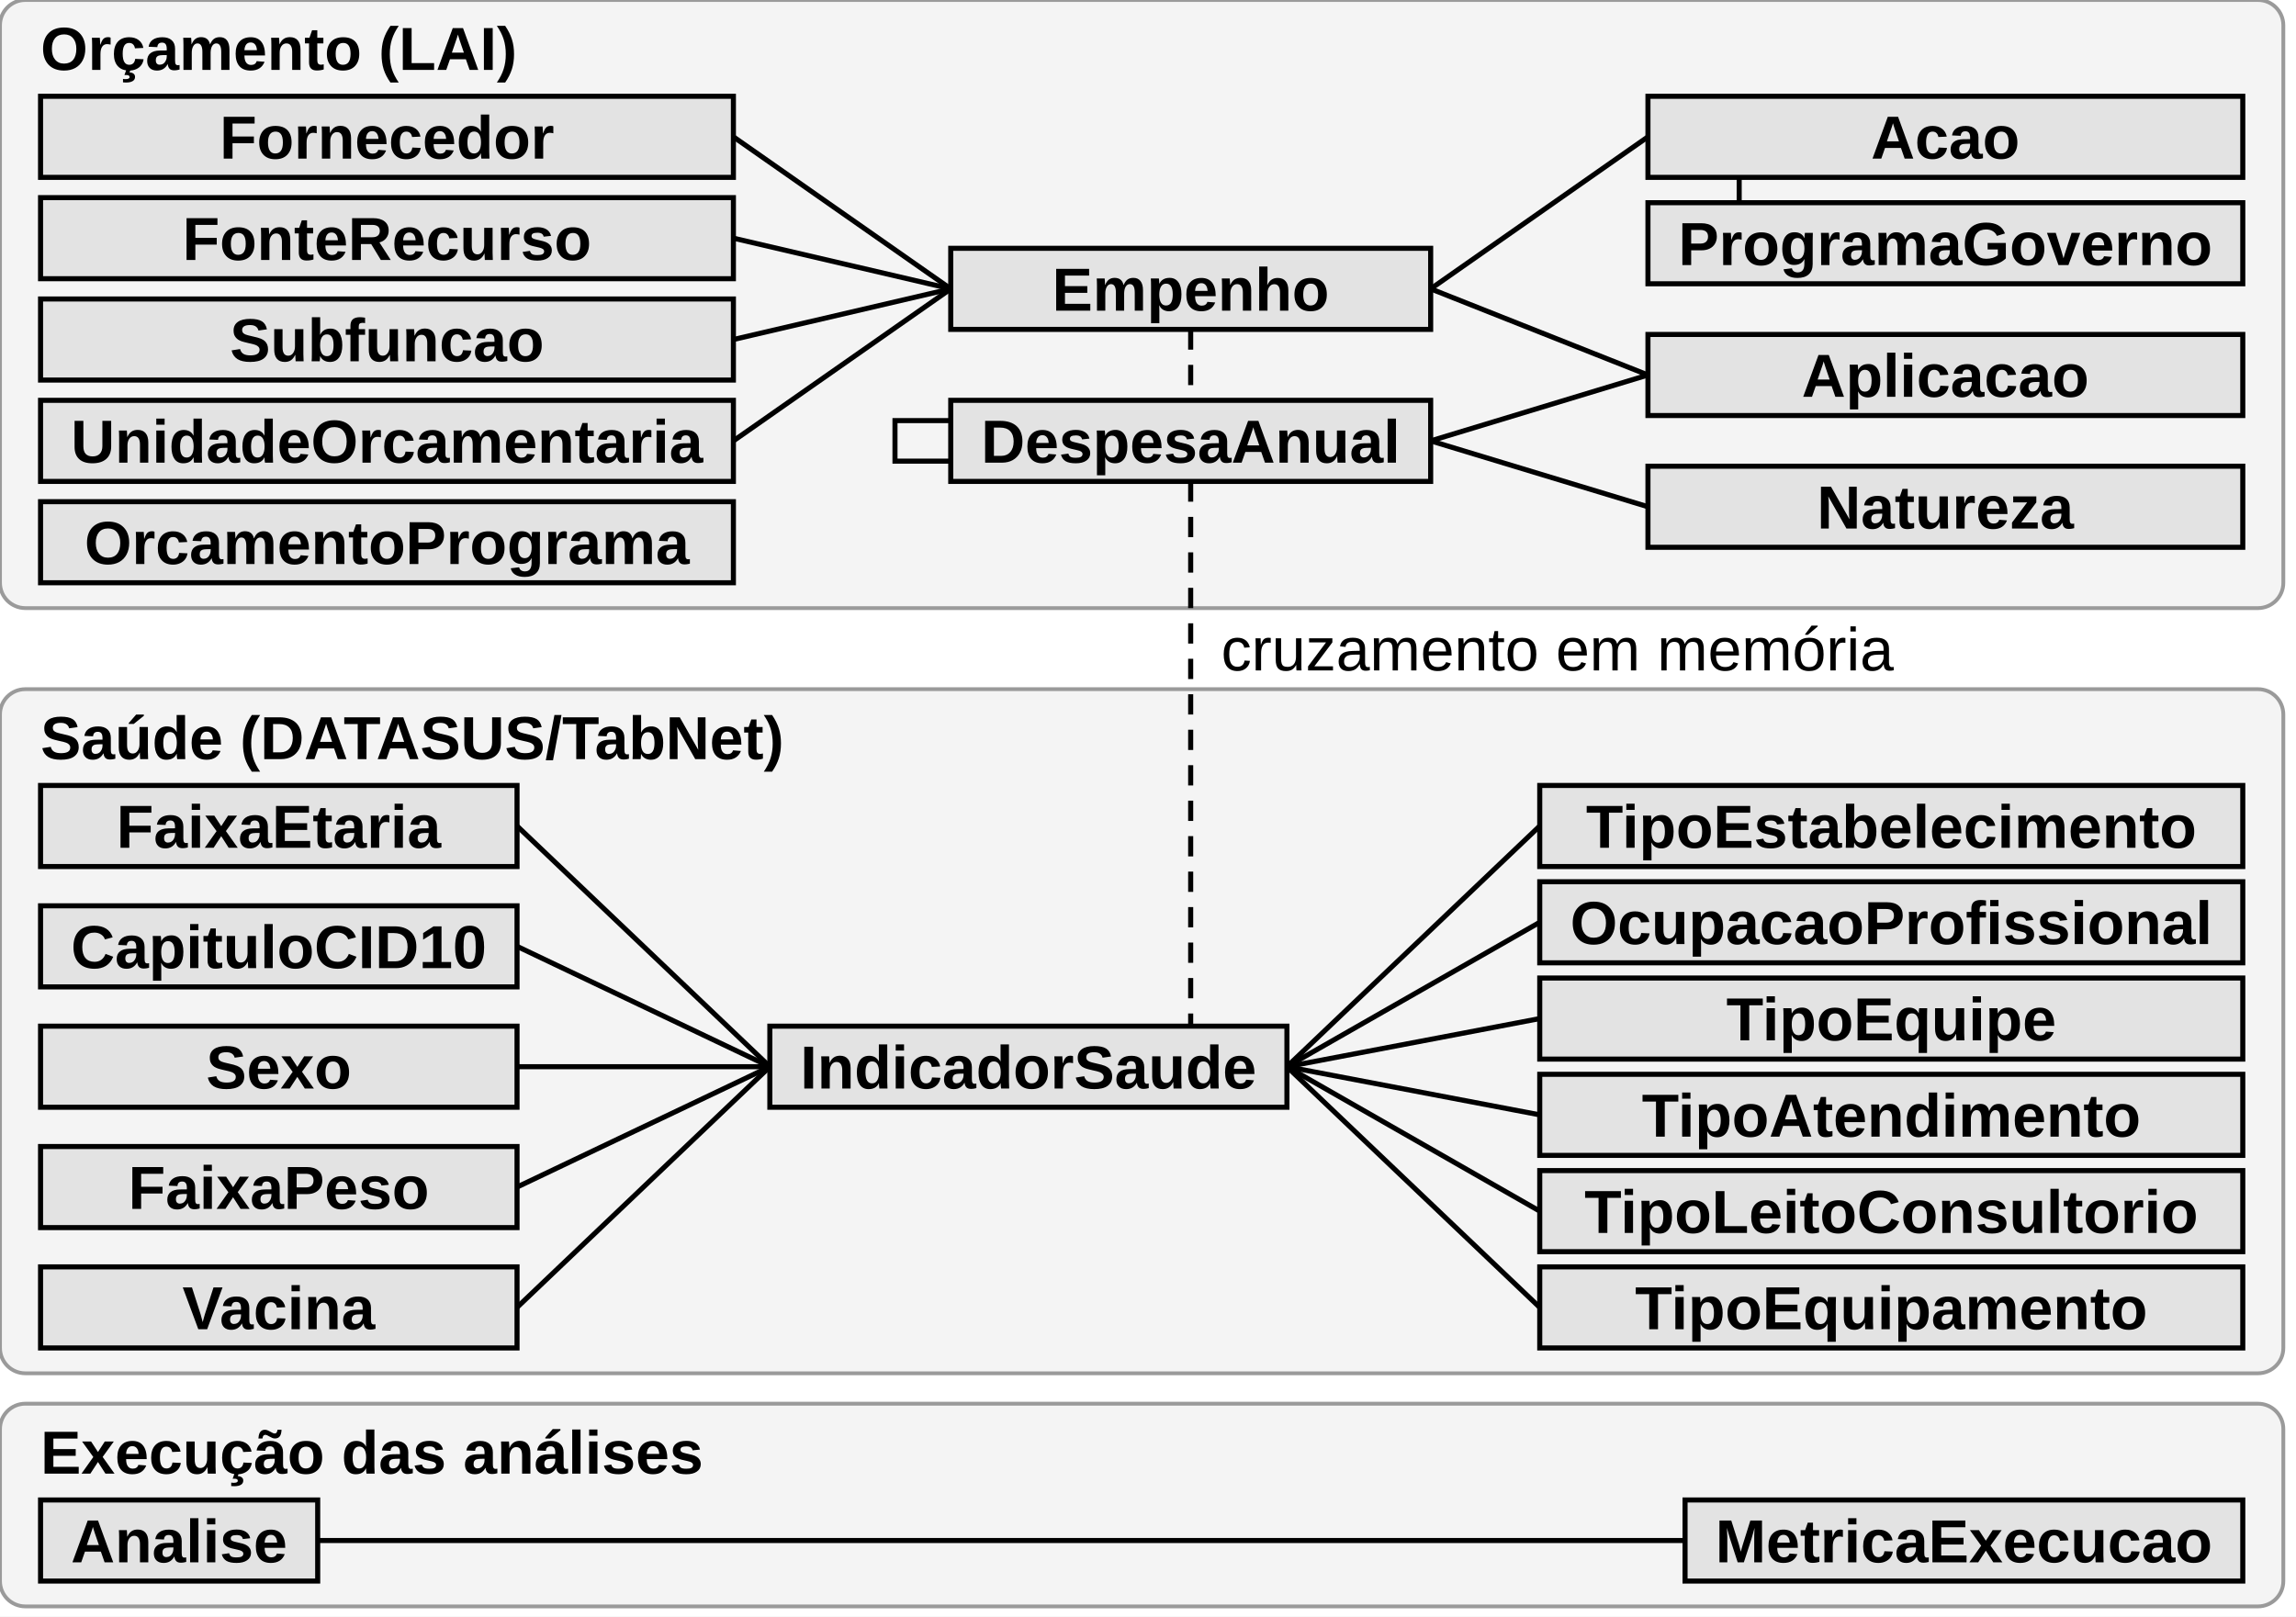
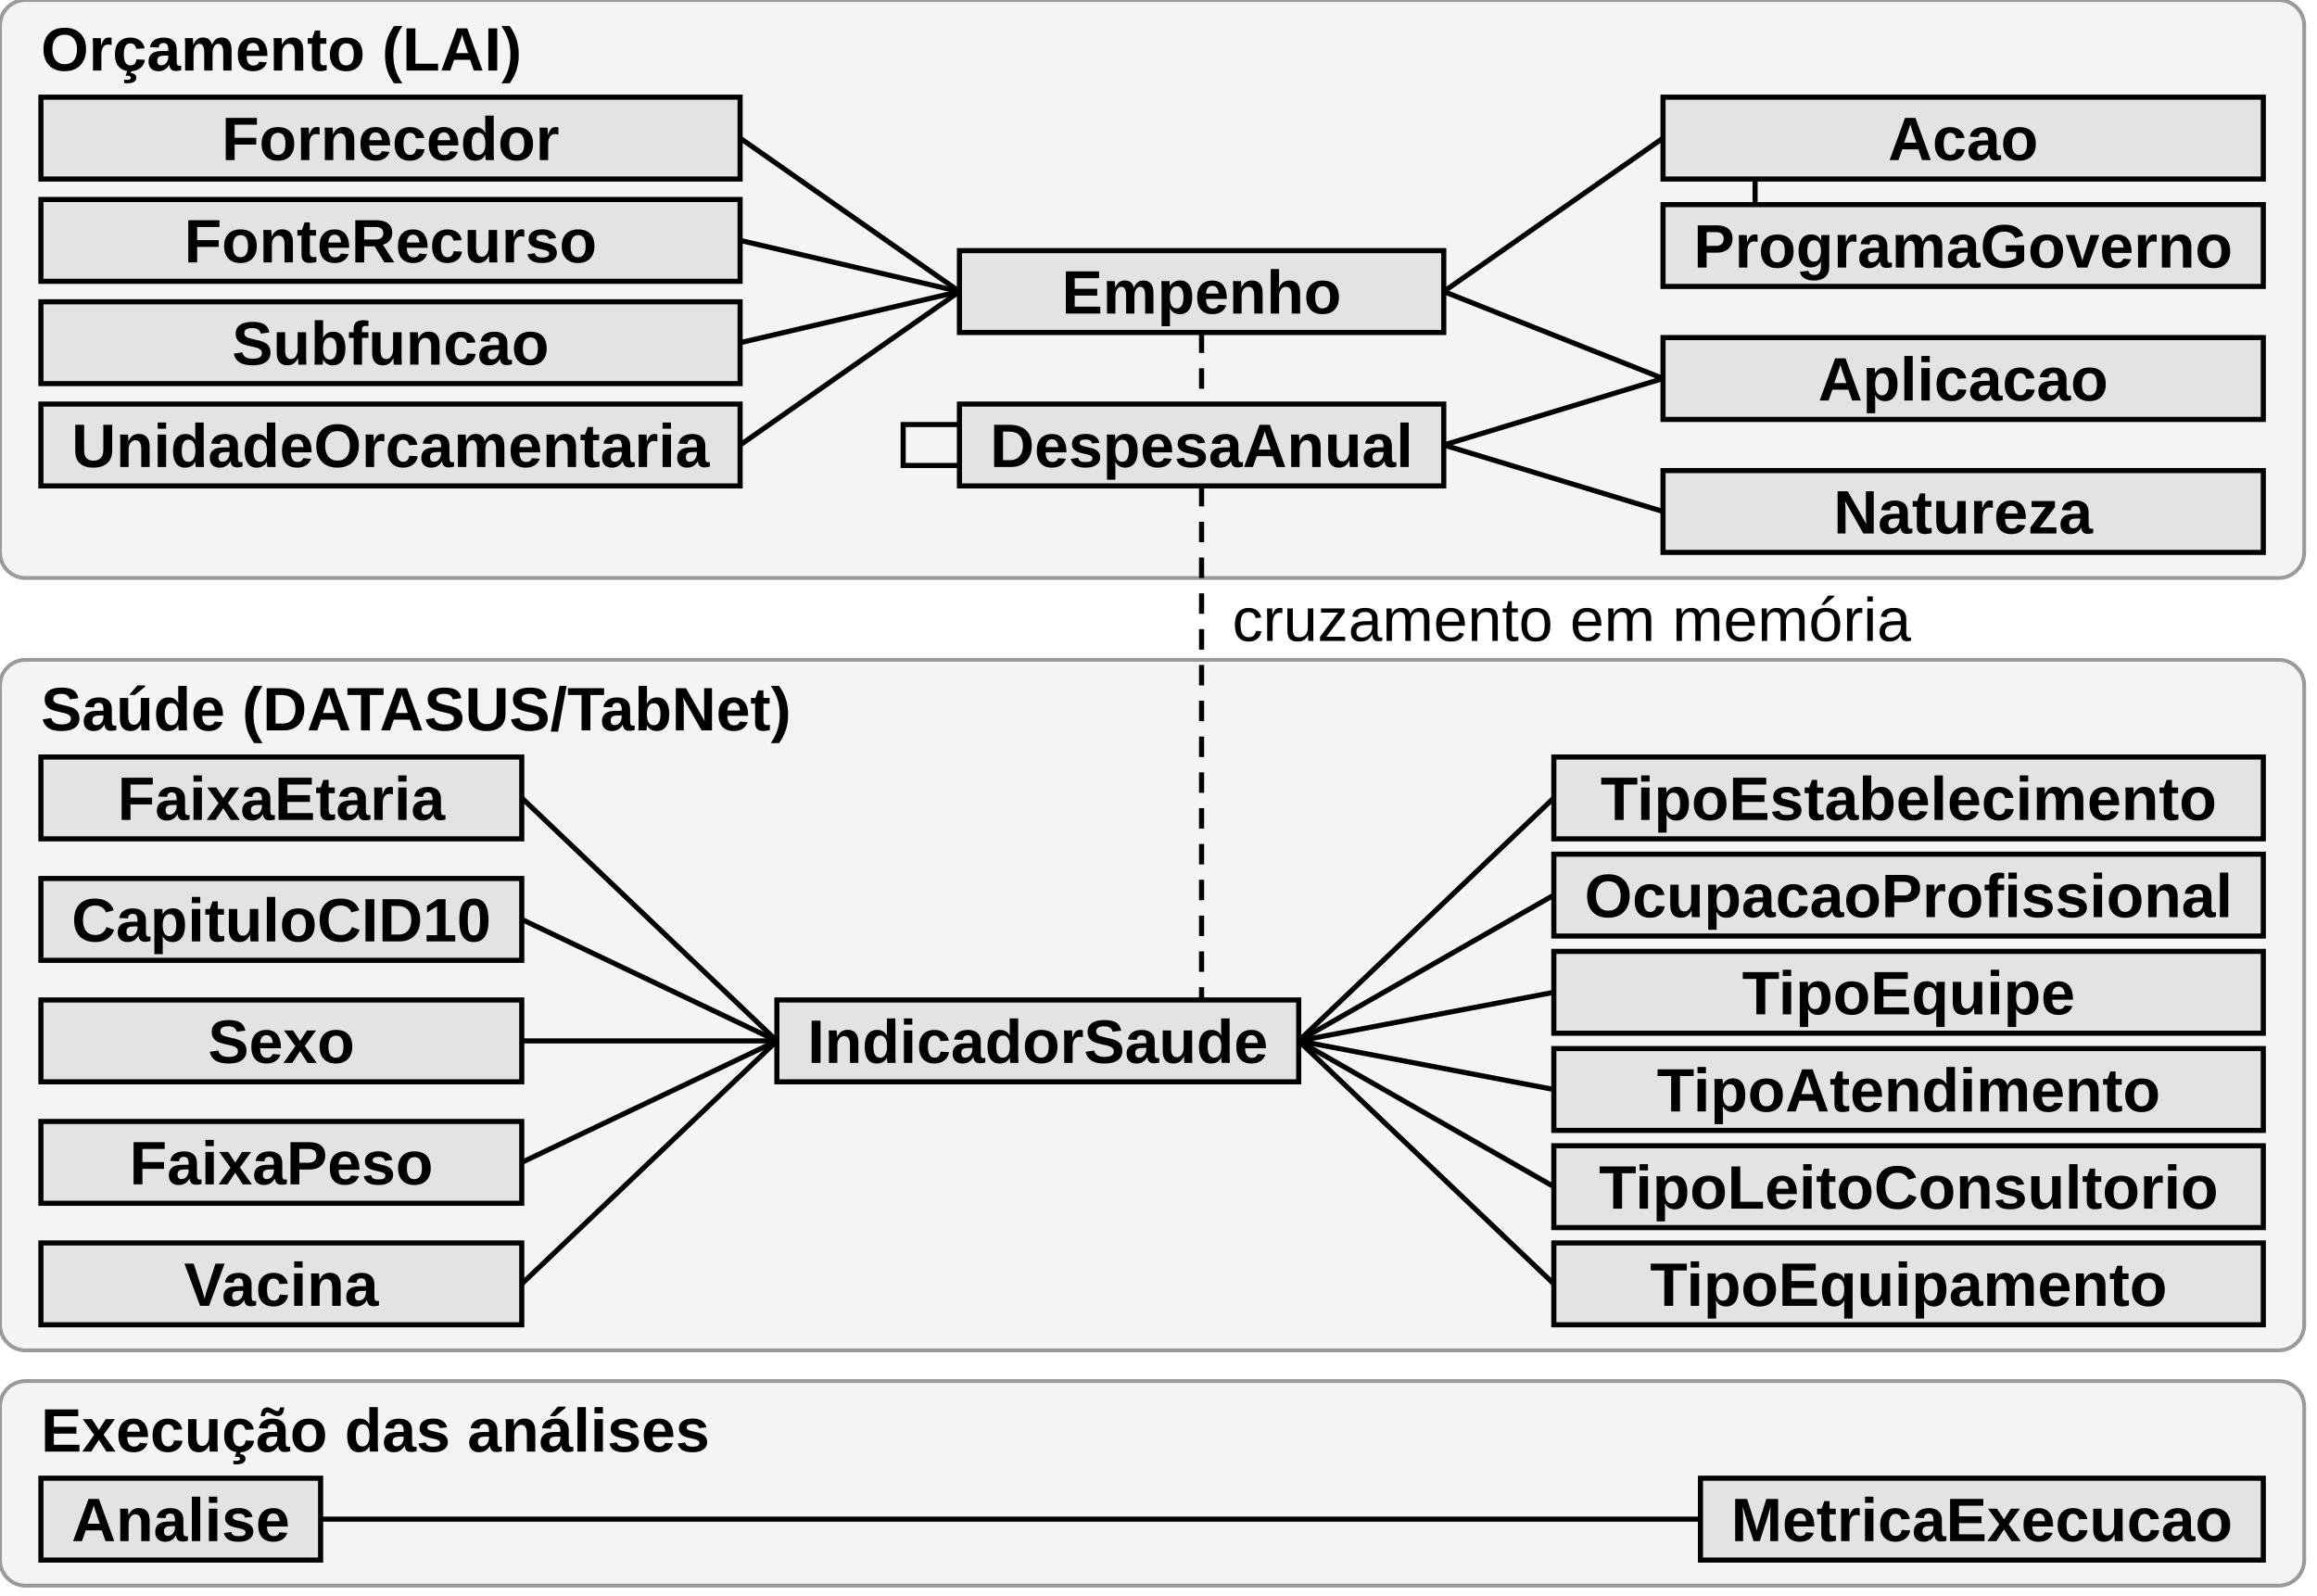
- <svg xmlns="http://www.w3.org/2000/svg" width="453pt" height="319pt" viewBox="0 0 453 319" font-family="Arial, Helvetica, sans-serif" font-size="12">
-   <rect x="0" y="0" width="453" height="319" fill="#FFFFFF" />
-   <rect x="0.00" y="0.00" width="450.50" height="120.00" rx="5" fill="#F4F4F4" stroke="#9A9A9A" stroke-width="0.75" />
+ <svg xmlns="http://www.w3.org/2000/svg" width="453pt" height="312pt" viewBox="0 0 453 312" font-family="Arial, Helvetica, sans-serif" font-size="12">
+   <rect x="0" y="0" width="453" height="312" fill="#FFFFFF" />
+   <rect x="0.00" y="0.00" width="450.50" height="113.00" rx="5" fill="#F4F4F4" stroke="#9A9A9A" stroke-width="0.75" />
  <text x="8.00" y="13.80" text-anchor="start" fill="#000000" font-weight="bold">Orçamento (LAI)</text>
  <polyline points="187.58,57.00 144.70,27.00" fill="none" stroke="#000000" stroke-width="1.0" />
  <polyline points="187.58,57.00 144.70,47.00" fill="none" stroke="#000000" stroke-width="1.0" />
  <polyline points="187.58,57.00 144.70,67.00" fill="none" stroke="#000000" stroke-width="1.0" />
  <polyline points="187.58,57.00 144.70,87.00" fill="none" stroke="#000000" stroke-width="1.0" />
  <polyline points="282.27,57.00 325.14,27.00" fill="none" stroke="#000000" stroke-width="1.0" />
  <polyline points="282.27,57.00 325.14,74.00" fill="none" stroke="#000000" stroke-width="1.0" />
  <polyline points="343.14,35.00 343.14,40.00" fill="none" stroke="#000000" stroke-width="1.0" />
  <polyline points="234.92,65.00 234.92,79.00" fill="none" stroke="#000000" stroke-width="1.0" stroke-dasharray="4,3" />
  <polyline points="282.27,87.00 325.14,74.00" fill="none" stroke="#000000" stroke-width="1.0" />
  <polyline points="282.27,87.00 325.14,100.00" fill="none" stroke="#000000" stroke-width="1.0" />
  <polyline points="187.58,83.00 176.58,83.00 176.58,91.00 187.58,91.00" fill="none" stroke="#000000" stroke-width="1.0" />
  <rect x="8.00" y="19.00" width="136.70" height="16.00" rx="0.0" fill="#E3E3E3" stroke="none" stroke-width="0.75" />
  <text x="76.35" y="31.30" text-anchor="middle" fill="#000000" font-weight="bold">Fornecedor</text>
  <rect x="8.00" y="19.00" width="136.70" height="16.00" rx="0.0" fill="none" stroke="#000000" stroke-width="1.0" />
  <rect x="8.00" y="39.00" width="136.70" height="16.00" rx="0.0" fill="#E3E3E3" stroke="none" stroke-width="0.75" />
  <text x="76.35" y="51.30" text-anchor="middle" fill="#000000" font-weight="bold">FonteRecurso</text>
  <rect x="8.00" y="39.00" width="136.70" height="16.00" rx="0.0" fill="none" stroke="#000000" stroke-width="1.0" />
  <rect x="8.00" y="59.00" width="136.70" height="16.00" rx="0.0" fill="#E3E3E3" stroke="none" stroke-width="0.75" />
  <text x="76.35" y="71.30" text-anchor="middle" fill="#000000" font-weight="bold">Subfuncao</text>
  <rect x="8.00" y="59.00" width="136.70" height="16.00" rx="0.0" fill="none" stroke="#000000" stroke-width="1.0" />
  <rect x="8.00" y="79.00" width="136.70" height="16.00" rx="0.0" fill="#E3E3E3" stroke="none" stroke-width="0.75" />
  <text x="76.35" y="91.30" text-anchor="middle" fill="#000000" font-weight="bold">UnidadeOrcamentaria</text>
  <rect x="8.00" y="79.00" width="136.70" height="16.00" rx="0.0" fill="none" stroke="#000000" stroke-width="1.0" />
  <rect x="187.58" y="49.00" width="94.69" height="16.00" rx="0.0" fill="#E3E3E3" stroke="none" stroke-width="0.75" />
  <text x="234.92" y="61.30" text-anchor="middle" fill="#000000" font-weight="bold">Empenho</text>
  <rect x="187.58" y="49.00" width="94.69" height="16.00" rx="0.0" fill="none" stroke="#000000" stroke-width="1.0" />
  <rect x="325.14" y="19.00" width="117.36" height="16.00" rx="0.0" fill="#E3E3E3" stroke="none" stroke-width="0.75" />
  <text x="383.82" y="31.30" text-anchor="middle" fill="#000000" font-weight="bold">Acao</text>
  <rect x="325.14" y="19.00" width="117.36" height="16.00" rx="0.0" fill="none" stroke="#000000" stroke-width="1.0" />
  <rect x="325.14" y="40.00" width="117.36" height="16.00" rx="0.0" fill="#E3E3E3" stroke="none" stroke-width="0.75" />
  <text x="383.82" y="52.30" text-anchor="middle" fill="#000000" font-weight="bold">ProgramaGoverno</text>
  <rect x="325.14" y="40.00" width="117.36" height="16.00" rx="0.0" fill="none" stroke="#000000" stroke-width="1.0" />
  <rect x="325.14" y="66.00" width="117.36" height="16.00" rx="0.0" fill="#E3E3E3" stroke="none" stroke-width="0.75" />
  <text x="383.82" y="78.30" text-anchor="middle" fill="#000000" font-weight="bold">Aplicacao</text>
  <rect x="325.14" y="66.00" width="117.36" height="16.00" rx="0.0" fill="none" stroke="#000000" stroke-width="1.0" />
  <rect x="325.14" y="92.00" width="117.36" height="16.00" rx="0.0" fill="#E3E3E3" stroke="none" stroke-width="0.75" />
  <text x="383.82" y="104.30" text-anchor="middle" fill="#000000" font-weight="bold">Natureza</text>
  <rect x="325.14" y="92.00" width="117.36" height="16.00" rx="0.0" fill="none" stroke="#000000" stroke-width="1.0" />
  <rect x="187.58" y="79.00" width="94.69" height="16.00" rx="0.0" fill="#E3E3E3" stroke="none" stroke-width="0.75" />
  <text x="234.92" y="91.30" text-anchor="middle" fill="#000000" font-weight="bold">DespesaAnual</text>
  <rect x="187.58" y="79.00" width="94.69" height="16.00" rx="0.0" fill="none" stroke="#000000" stroke-width="1.0" />
-   <rect x="8.00" y="99.00" width="136.70" height="16.00" rx="0.0" fill="#E3E3E3" stroke="none" stroke-width="0.75" />
-   <text x="76.35" y="111.30" text-anchor="middle" fill="#000000" font-weight="bold">OrcamentoPrograma</text>
-   <rect x="8.00" y="99.00" width="136.70" height="16.00" rx="0.0" fill="none" stroke="#000000" stroke-width="1.0" />
-   <rect x="0.00" y="136.00" width="450.50" height="135.00" rx="5" fill="#F4F4F4" stroke="#9A9A9A" stroke-width="0.75" />
-   <text x="8.00" y="149.80" text-anchor="start" fill="#000000" font-weight="bold">Saúde (DATASUS/TabNet)</text>
-   <polyline points="151.89,210.50 102.01,163.00" fill="none" stroke="#000000" stroke-width="1.0" />
-   <polyline points="151.89,210.50 102.01,186.75" fill="none" stroke="#000000" stroke-width="1.0" />
-   <polyline points="151.89,210.50 102.01,210.50" fill="none" stroke="#000000" stroke-width="1.0" />
-   <polyline points="151.89,210.50 102.01,234.25" fill="none" stroke="#000000" stroke-width="1.0" />
-   <polyline points="151.89,210.50 102.01,258.00" fill="none" stroke="#000000" stroke-width="1.0" />
-   <polyline points="253.91,210.50 303.79,163.00" fill="none" stroke="#000000" stroke-width="1.0" />
-   <polyline points="253.91,210.50 303.79,182.00" fill="none" stroke="#000000" stroke-width="1.0" />
-   <polyline points="253.91,210.50 303.79,201.00" fill="none" stroke="#000000" stroke-width="1.0" />
-   <polyline points="253.91,210.50 303.79,220.00" fill="none" stroke="#000000" stroke-width="1.0" />
-   <polyline points="253.91,210.50 303.79,239.00" fill="none" stroke="#000000" stroke-width="1.0" />
-   <polyline points="253.91,210.50 303.79,258.00" fill="none" stroke="#000000" stroke-width="1.0" />
-   <rect x="8.00" y="155.00" width="94.01" height="16.00" rx="0.0" fill="#E3E3E3" stroke="none" stroke-width="0.75" />
-   <text x="55.00" y="167.30" text-anchor="middle" fill="#000000" font-weight="bold">FaixaEtaria</text>
-   <rect x="8.00" y="155.00" width="94.01" height="16.00" rx="0.0" fill="none" stroke="#000000" stroke-width="1.0" />
-   <rect x="8.00" y="178.75" width="94.01" height="16.00" rx="0.0" fill="#E3E3E3" stroke="none" stroke-width="0.75" />
-   <text x="55.00" y="191.05" text-anchor="middle" fill="#000000" font-weight="bold">CapituloCID10</text>
-   <rect x="8.00" y="178.75" width="94.01" height="16.00" rx="0.0" fill="none" stroke="#000000" stroke-width="1.0" />
-   <rect x="8.00" y="202.50" width="94.01" height="16.00" rx="0.0" fill="#E3E3E3" stroke="none" stroke-width="0.75" />
-   <text x="55.00" y="214.80" text-anchor="middle" fill="#000000" font-weight="bold">Sexo</text>
-   <rect x="8.00" y="202.50" width="94.01" height="16.00" rx="0.0" fill="none" stroke="#000000" stroke-width="1.0" />
-   <rect x="8.00" y="226.25" width="94.01" height="16.00" rx="0.0" fill="#E3E3E3" stroke="none" stroke-width="0.75" />
-   <text x="55.00" y="238.55" text-anchor="middle" fill="#000000" font-weight="bold">FaixaPeso</text>
-   <rect x="8.00" y="226.25" width="94.01" height="16.00" rx="0.0" fill="none" stroke="#000000" stroke-width="1.0" />
-   <rect x="8.00" y="250.00" width="94.01" height="16.00" rx="0.0" fill="#E3E3E3" stroke="none" stroke-width="0.75" />
-   <text x="55.00" y="262.30" text-anchor="middle" fill="#000000" font-weight="bold">Vacina</text>
-   <rect x="8.00" y="250.00" width="94.01" height="16.00" rx="0.0" fill="none" stroke="#000000" stroke-width="1.0" />
-   <rect x="303.79" y="155.00" width="138.71" height="16.00" rx="0.0" fill="#E3E3E3" stroke="none" stroke-width="0.75" />
-   <text x="373.15" y="167.30" text-anchor="middle" fill="#000000" font-weight="bold">TipoEstabelecimento</text>
-   <rect x="303.79" y="155.00" width="138.71" height="16.00" rx="0.0" fill="none" stroke="#000000" stroke-width="1.0" />
-   <rect x="303.79" y="174.00" width="138.71" height="16.00" rx="0.0" fill="#E3E3E3" stroke="none" stroke-width="0.75" />
-   <text x="373.15" y="186.30" text-anchor="middle" fill="#000000" font-weight="bold">OcupacaoProfissional</text>
-   <rect x="303.79" y="174.00" width="138.71" height="16.00" rx="0.0" fill="none" stroke="#000000" stroke-width="1.0" />
-   <rect x="303.79" y="193.00" width="138.71" height="16.00" rx="0.0" fill="#E3E3E3" stroke="none" stroke-width="0.75" />
-   <text x="373.15" y="205.30" text-anchor="middle" fill="#000000" font-weight="bold">TipoEquipe</text>
-   <rect x="303.79" y="193.00" width="138.71" height="16.00" rx="0.0" fill="none" stroke="#000000" stroke-width="1.0" />
-   <rect x="303.79" y="212.00" width="138.71" height="16.00" rx="0.0" fill="#E3E3E3" stroke="none" stroke-width="0.75" />
-   <text x="373.15" y="224.30" text-anchor="middle" fill="#000000" font-weight="bold">TipoAtendimento</text>
-   <rect x="303.79" y="212.00" width="138.71" height="16.00" rx="0.0" fill="none" stroke="#000000" stroke-width="1.0" />
-   <rect x="303.79" y="231.00" width="138.71" height="16.00" rx="0.0" fill="#E3E3E3" stroke="none" stroke-width="0.75" />
-   <text x="373.15" y="243.30" text-anchor="middle" fill="#000000" font-weight="bold">TipoLeitoConsultorio</text>
-   <rect x="303.79" y="231.00" width="138.71" height="16.00" rx="0.0" fill="none" stroke="#000000" stroke-width="1.0" />
-   <rect x="303.79" y="250.00" width="138.71" height="16.00" rx="0.0" fill="#E3E3E3" stroke="none" stroke-width="0.75" />
-   <text x="373.15" y="262.30" text-anchor="middle" fill="#000000" font-weight="bold">TipoEquipamento</text>
-   <rect x="303.79" y="250.00" width="138.71" height="16.00" rx="0.0" fill="none" stroke="#000000" stroke-width="1.0" />
-   <rect x="151.89" y="202.50" width="102.02" height="16.00" rx="0.0" fill="#E3E3E3" stroke="none" stroke-width="0.75" />
-   <text x="202.90" y="214.80" text-anchor="middle" fill="#000000" font-weight="bold">IndicadorSaude</text>
-   <rect x="151.89" y="202.50" width="102.02" height="16.00" rx="0.0" fill="none" stroke="#000000" stroke-width="1.0" />
-   <polyline points="234.92,95.00 234.92,202.50" fill="none" stroke="#000000" stroke-width="1.0" stroke-dasharray="4,3" />
-   <text x="240.92" y="132.30" text-anchor="start" fill="#000000">cruzamento em memória</text>
-   <rect x="0.00" y="277.00" width="450.50" height="40.00" rx="5" fill="#F4F4F4" stroke="#9A9A9A" stroke-width="0.75" />
-   <text x="8.00" y="290.80" text-anchor="start" fill="#000000" font-weight="bold">Execução das análises</text>
-   <polyline points="62.68,304.00 332.46,304.00" fill="none" stroke="#000000" stroke-width="1.0" />
-   <rect x="8.00" y="296.00" width="54.68" height="16.00" rx="0.0" fill="#E3E3E3" stroke="none" stroke-width="0.75" />
-   <text x="35.34" y="308.30" text-anchor="middle" fill="#000000" font-weight="bold">Analise</text>
-   <rect x="8.00" y="296.00" width="54.68" height="16.00" rx="0.0" fill="none" stroke="#000000" stroke-width="1.0" />
-   <rect x="332.46" y="296.00" width="110.04" height="16.00" rx="0.0" fill="#E3E3E3" stroke="none" stroke-width="0.75" />
-   <text x="387.48" y="308.30" text-anchor="middle" fill="#000000" font-weight="bold">MetricaExecucao</text>
-   <rect x="332.46" y="296.00" width="110.04" height="16.00" rx="0.0" fill="none" stroke="#000000" stroke-width="1.0" />
+   <rect x="0.00" y="129.00" width="450.50" height="135.00" rx="5" fill="#F4F4F4" stroke="#9A9A9A" stroke-width="0.75" />
+   <text x="8.00" y="142.80" text-anchor="start" fill="#000000" font-weight="bold">Saúde (DATASUS/TabNet)</text>
+   <polyline points="151.89,203.50 102.01,156.00" fill="none" stroke="#000000" stroke-width="1.0" />
+   <polyline points="151.89,203.50 102.01,179.75" fill="none" stroke="#000000" stroke-width="1.0" />
+   <polyline points="151.89,203.50 102.01,203.50" fill="none" stroke="#000000" stroke-width="1.0" />
+   <polyline points="151.89,203.50 102.01,227.25" fill="none" stroke="#000000" stroke-width="1.0" />
+   <polyline points="151.89,203.50 102.01,251.00" fill="none" stroke="#000000" stroke-width="1.0" />
+   <polyline points="253.91,203.50 303.79,156.00" fill="none" stroke="#000000" stroke-width="1.0" />
+   <polyline points="253.91,203.50 303.79,175.00" fill="none" stroke="#000000" stroke-width="1.0" />
+   <polyline points="253.91,203.50 303.79,194.00" fill="none" stroke="#000000" stroke-width="1.0" />
+   <polyline points="253.91,203.50 303.79,213.00" fill="none" stroke="#000000" stroke-width="1.0" />
+   <polyline points="253.91,203.50 303.79,232.00" fill="none" stroke="#000000" stroke-width="1.0" />
+   <polyline points="253.91,203.50 303.79,251.00" fill="none" stroke="#000000" stroke-width="1.0" />
+   <rect x="8.00" y="148.00" width="94.01" height="16.00" rx="0.0" fill="#E3E3E3" stroke="none" stroke-width="0.75" />
+   <text x="55.00" y="160.30" text-anchor="middle" fill="#000000" font-weight="bold">FaixaEtaria</text>
+   <rect x="8.00" y="148.00" width="94.01" height="16.00" rx="0.0" fill="none" stroke="#000000" stroke-width="1.0" />
+   <rect x="8.00" y="171.75" width="94.01" height="16.00" rx="0.0" fill="#E3E3E3" stroke="none" stroke-width="0.75" />
+   <text x="55.00" y="184.05" text-anchor="middle" fill="#000000" font-weight="bold">CapituloCID10</text>
+   <rect x="8.00" y="171.75" width="94.01" height="16.00" rx="0.0" fill="none" stroke="#000000" stroke-width="1.0" />
+   <rect x="8.00" y="195.50" width="94.01" height="16.00" rx="0.0" fill="#E3E3E3" stroke="none" stroke-width="0.75" />
+   <text x="55.00" y="207.80" text-anchor="middle" fill="#000000" font-weight="bold">Sexo</text>
+   <rect x="8.00" y="195.50" width="94.01" height="16.00" rx="0.0" fill="none" stroke="#000000" stroke-width="1.0" />
+   <rect x="8.00" y="219.25" width="94.01" height="16.00" rx="0.0" fill="#E3E3E3" stroke="none" stroke-width="0.75" />
+   <text x="55.00" y="231.55" text-anchor="middle" fill="#000000" font-weight="bold">FaixaPeso</text>
+   <rect x="8.00" y="219.25" width="94.01" height="16.00" rx="0.0" fill="none" stroke="#000000" stroke-width="1.0" />
+   <rect x="8.00" y="243.00" width="94.01" height="16.00" rx="0.0" fill="#E3E3E3" stroke="none" stroke-width="0.75" />
+   <text x="55.00" y="255.30" text-anchor="middle" fill="#000000" font-weight="bold">Vacina</text>
+   <rect x="8.00" y="243.00" width="94.01" height="16.00" rx="0.0" fill="none" stroke="#000000" stroke-width="1.0" />
+   <rect x="303.79" y="148.00" width="138.71" height="16.00" rx="0.0" fill="#E3E3E3" stroke="none" stroke-width="0.75" />
+   <text x="373.15" y="160.30" text-anchor="middle" fill="#000000" font-weight="bold">TipoEstabelecimento</text>
+   <rect x="303.79" y="148.00" width="138.71" height="16.00" rx="0.0" fill="none" stroke="#000000" stroke-width="1.0" />
+   <rect x="303.79" y="167.00" width="138.71" height="16.00" rx="0.0" fill="#E3E3E3" stroke="none" stroke-width="0.75" />
+   <text x="373.15" y="179.30" text-anchor="middle" fill="#000000" font-weight="bold">OcupacaoProfissional</text>
+   <rect x="303.79" y="167.00" width="138.71" height="16.00" rx="0.0" fill="none" stroke="#000000" stroke-width="1.0" />
+   <rect x="303.79" y="186.00" width="138.71" height="16.00" rx="0.0" fill="#E3E3E3" stroke="none" stroke-width="0.75" />
+   <text x="373.15" y="198.30" text-anchor="middle" fill="#000000" font-weight="bold">TipoEquipe</text>
+   <rect x="303.79" y="186.00" width="138.71" height="16.00" rx="0.0" fill="none" stroke="#000000" stroke-width="1.0" />
+   <rect x="303.79" y="205.00" width="138.71" height="16.00" rx="0.0" fill="#E3E3E3" stroke="none" stroke-width="0.75" />
+   <text x="373.15" y="217.30" text-anchor="middle" fill="#000000" font-weight="bold">TipoAtendimento</text>
+   <rect x="303.79" y="205.00" width="138.71" height="16.00" rx="0.0" fill="none" stroke="#000000" stroke-width="1.0" />
+   <rect x="303.79" y="224.00" width="138.71" height="16.00" rx="0.0" fill="#E3E3E3" stroke="none" stroke-width="0.75" />
+   <text x="373.15" y="236.30" text-anchor="middle" fill="#000000" font-weight="bold">TipoLeitoConsultorio</text>
+   <rect x="303.79" y="224.00" width="138.71" height="16.00" rx="0.0" fill="none" stroke="#000000" stroke-width="1.0" />
+   <rect x="303.79" y="243.00" width="138.71" height="16.00" rx="0.0" fill="#E3E3E3" stroke="none" stroke-width="0.75" />
+   <text x="373.15" y="255.30" text-anchor="middle" fill="#000000" font-weight="bold">TipoEquipamento</text>
+   <rect x="303.79" y="243.00" width="138.71" height="16.00" rx="0.0" fill="none" stroke="#000000" stroke-width="1.0" />
+   <rect x="151.89" y="195.50" width="102.02" height="16.00" rx="0.0" fill="#E3E3E3" stroke="none" stroke-width="0.75" />
+   <text x="202.90" y="207.80" text-anchor="middle" fill="#000000" font-weight="bold">IndicadorSaude</text>
+   <rect x="151.89" y="195.50" width="102.02" height="16.00" rx="0.0" fill="none" stroke="#000000" stroke-width="1.0" />
+   <polyline points="234.92,95.00 234.92,195.50" fill="none" stroke="#000000" stroke-width="1.0" stroke-dasharray="4,3" />
+   <text x="240.92" y="125.30" text-anchor="start" fill="#000000">cruzamento em memória</text>
+   <rect x="0.00" y="270.00" width="450.50" height="40.00" rx="5" fill="#F4F4F4" stroke="#9A9A9A" stroke-width="0.75" />
+   <text x="8.00" y="283.80" text-anchor="start" fill="#000000" font-weight="bold">Execução das análises</text>
+   <polyline points="62.68,297.00 332.46,297.00" fill="none" stroke="#000000" stroke-width="1.0" />
+   <rect x="8.00" y="289.00" width="54.68" height="16.00" rx="0.0" fill="#E3E3E3" stroke="none" stroke-width="0.75" />
+   <text x="35.34" y="301.30" text-anchor="middle" fill="#000000" font-weight="bold">Analise</text>
+   <rect x="8.00" y="289.00" width="54.68" height="16.00" rx="0.0" fill="none" stroke="#000000" stroke-width="1.0" />
+   <rect x="332.46" y="289.00" width="110.04" height="16.00" rx="0.0" fill="#E3E3E3" stroke="none" stroke-width="0.75" />
+   <text x="387.48" y="301.30" text-anchor="middle" fill="#000000" font-weight="bold">MetricaExecucao</text>
+   <rect x="332.46" y="289.00" width="110.04" height="16.00" rx="0.0" fill="none" stroke="#000000" stroke-width="1.0" />
</svg>
